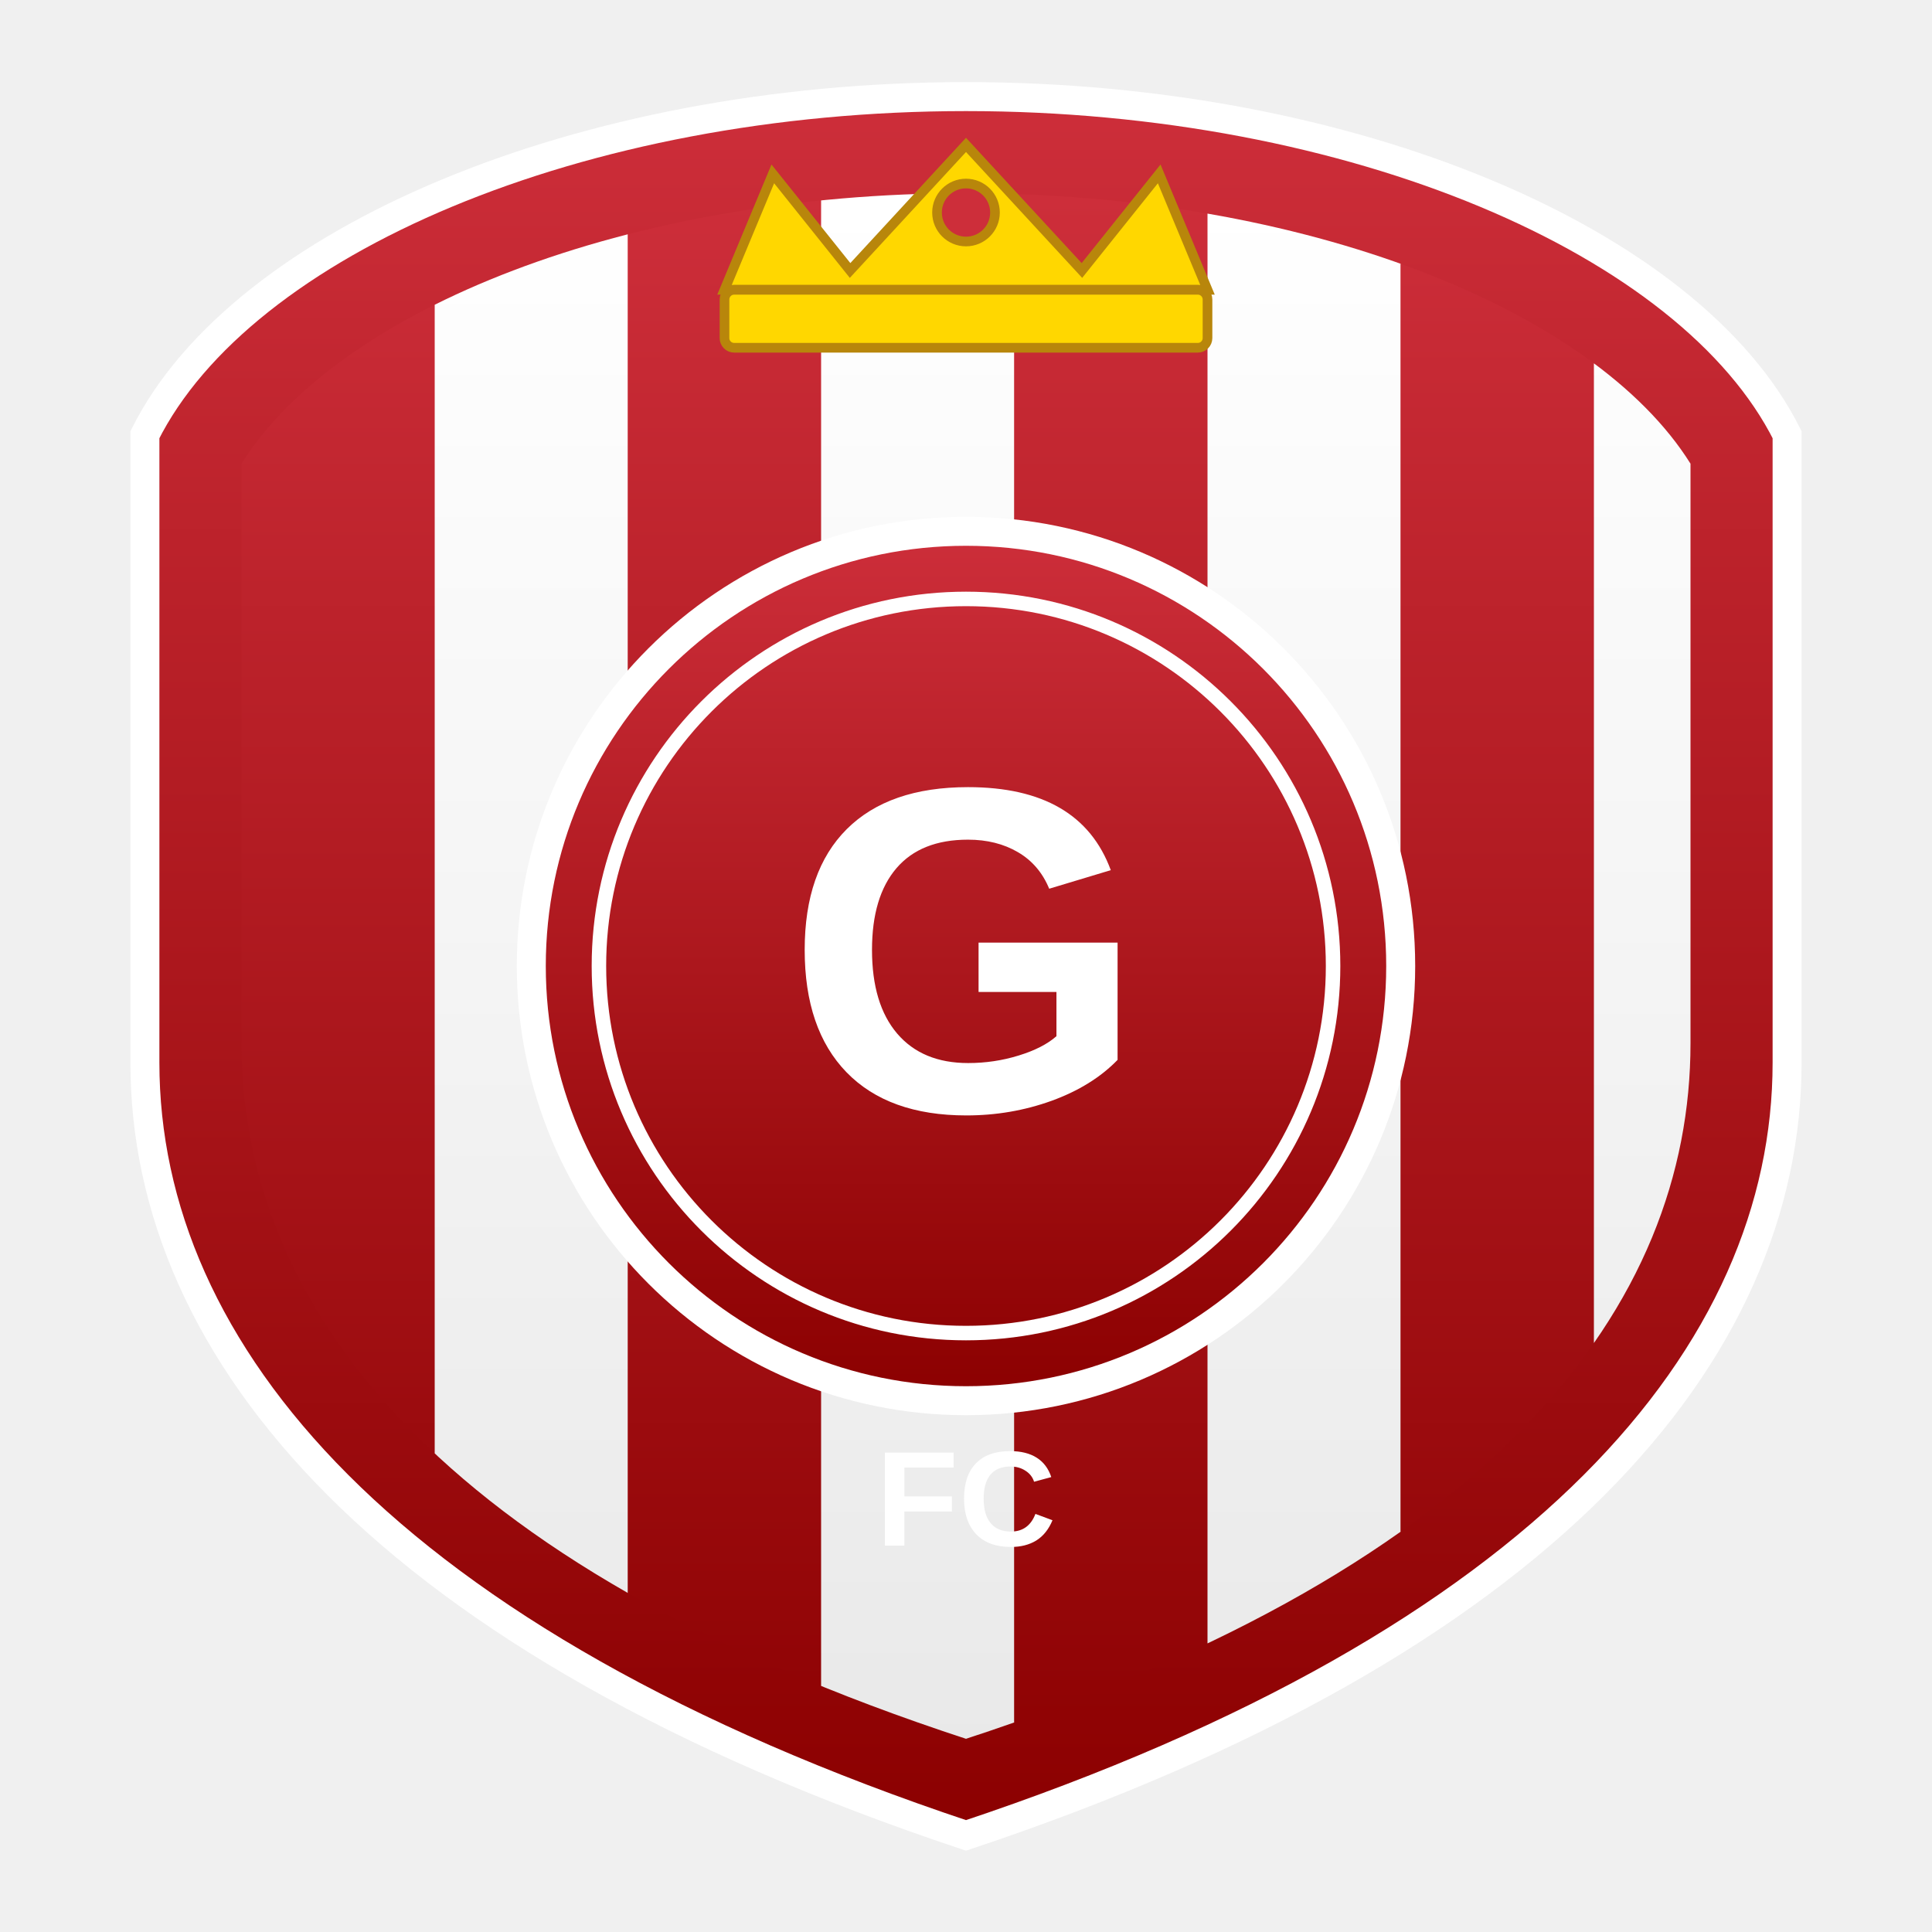
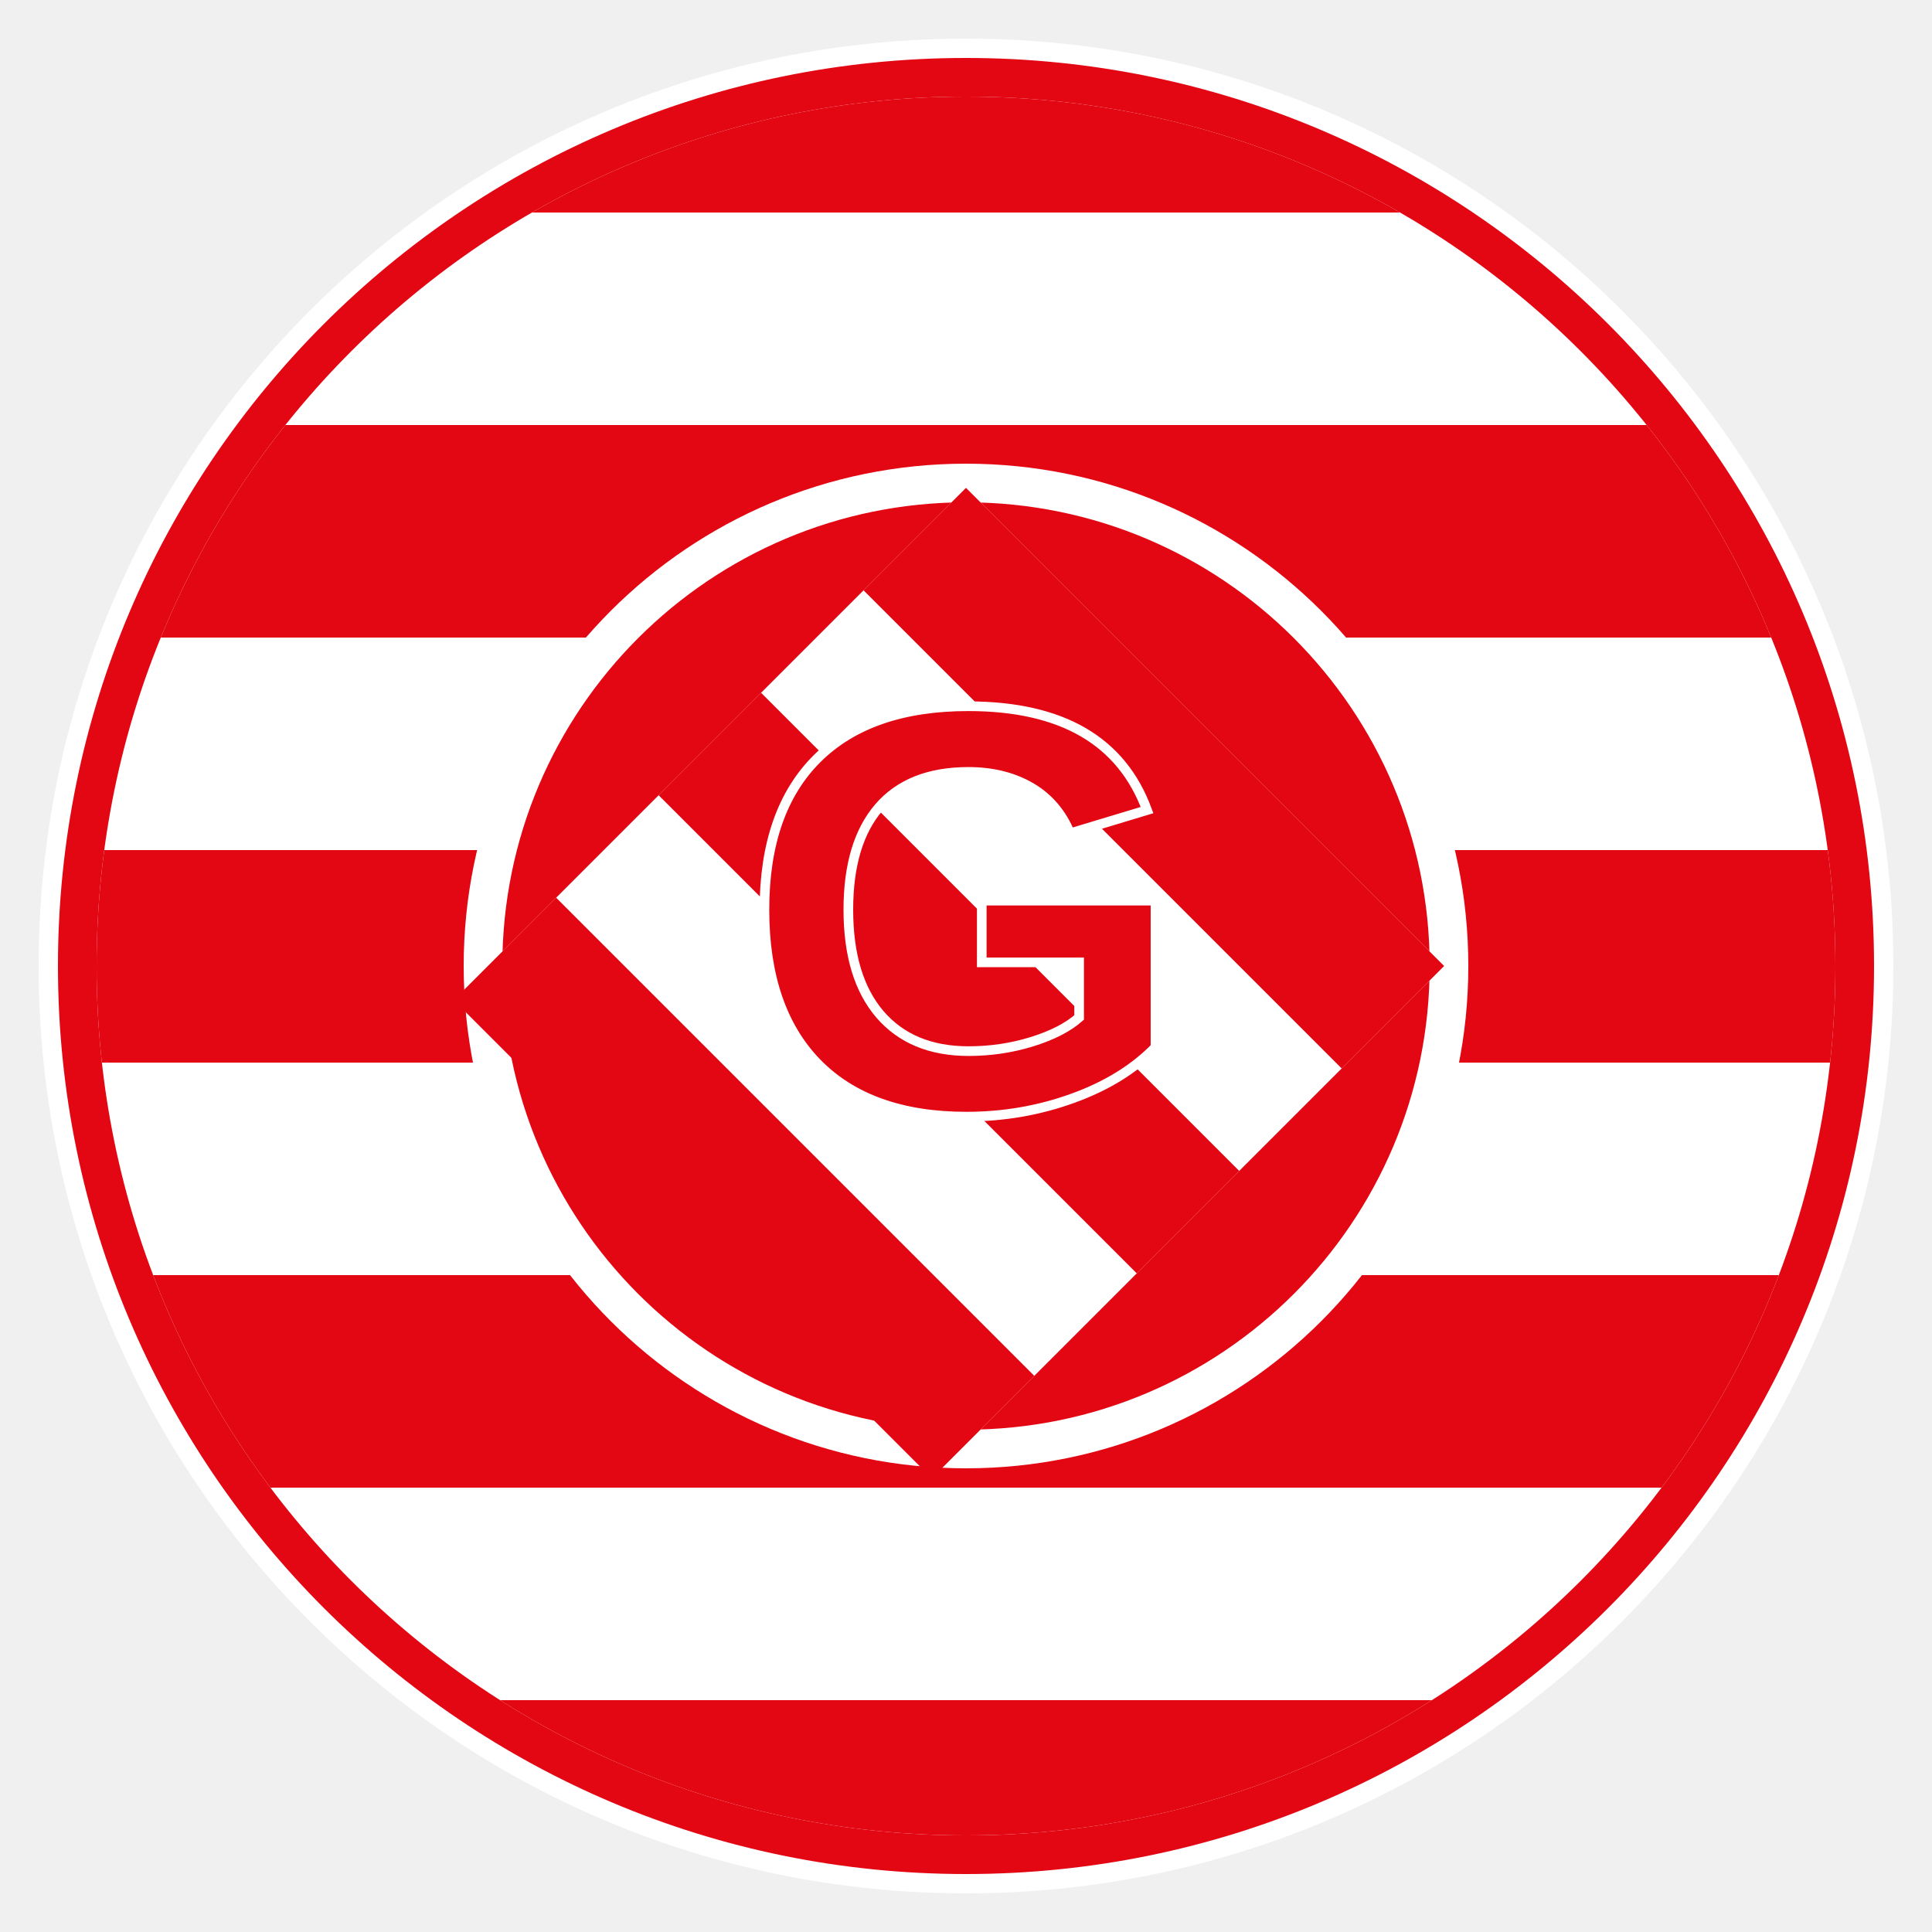
<svg xmlns="http://www.w3.org/2000/svg" viewBox="0 0 200 200">
  <defs>
-     <linearGradient id="redGradient" x1="0%" y1="0%" x2="0%" y2="100%">
-       <stop offset="0%" style="stop-color:#CD2E3A" />
-       <stop offset="100%" style="stop-color:#8B0000" />
-     </linearGradient>
-     <linearGradient id="whiteGradient" x1="0%" y1="0%" x2="0%" y2="100%">
-       <stop offset="0%" style="stop-color:#FFFFFF" />
-       <stop offset="100%" style="stop-color:#E8E8E8" />
-     </linearGradient>
+     <clipPath id="circleClip">
+       <circle cx="100" cy="100" r="90" />
+     </clipPath>
  </defs>
-   <path d="M100 10             C140 10, 175 25, 185 45             L185 110             C185 140, 160 170, 100 190             C40 170, 15 140, 15 110             L15 45             C25 25, 60 10, 100 10 Z" fill="url(#redGradient)" stroke="#FFFFFF" stroke-width="3" />
-   <clipPath id="shieldClip">
-     <path d="M100 20               C135 20, 165 32, 175 48               L175 108               C175 135, 155 162, 100 180               C45 162, 25 135, 25 108               L25 48               C35 32, 65 20, 100 20 Z" />
-   </clipPath>
-   <g clip-path="url(#shieldClip)">
-     <rect x="25" y="20" width="20" height="170" fill="url(#redGradient)" />
-     <rect x="45" y="20" width="20" height="170" fill="url(#whiteGradient)" />
-     <rect x="65" y="20" width="20" height="170" fill="url(#redGradient)" />
-     <rect x="85" y="20" width="20" height="170" fill="url(#whiteGradient)" />
-     <rect x="105" y="20" width="20" height="170" fill="url(#redGradient)" />
-     <rect x="125" y="20" width="20" height="170" fill="url(#whiteGradient)" />
-     <rect x="145" y="20" width="20" height="170" fill="url(#redGradient)" />
-     <rect x="165" y="20" width="20" height="170" fill="url(#whiteGradient)" />
+   <circle cx="100" cy="100" r="95" fill="#E30613" stroke="#FFFFFF" stroke-width="2" />
+   <g clip-path="url(#circleClip)">
+     <rect x="0" y="0" width="200" height="200" fill="#FFFFFF" />
+     <rect x="0" y="0" width="200" height="22" fill="#E30613" />
+     <rect x="0" y="44" width="200" height="22" fill="#E30613" />
+     <rect x="0" y="88" width="200" height="22" fill="#E30613" />
+     <rect x="0" y="132" width="200" height="22" fill="#E30613" />
+     <rect x="0" y="176" width="200" height="22" fill="#E30613" />
  </g>
-   <circle cx="100" cy="100" r="45" fill="url(#redGradient)" stroke="#FFFFFF" stroke-width="3" />
-   <circle cx="100" cy="100" r="38" fill="none" stroke="#FFFFFF" stroke-width="1.5" />
-   <text x="100" y="115" text-anchor="middle" font-family="Arial, sans-serif" font-size="48" font-weight="bold" fill="#FFFFFF">G</text>
-   <text x="100" y="160" text-anchor="middle" font-family="Arial, sans-serif" font-size="14" font-weight="bold" fill="#FFFFFF">FC</text>
-   <g fill="#FFD700" stroke="#B8860B" stroke-width="1">
-     <path d="M75 30 L80 18 L88 28 L100 15 L112 28 L120 18 L125 30 Z" />
-     <rect x="75" y="30" width="50" height="6" rx="1" />
-     <circle cx="100" cy="22" r="3" fill="#CD2E3A" />
+   <circle cx="100" cy="100" r="50" fill="#E30613" stroke="#FFFFFF" stroke-width="4" />
+   <g transform="translate(100, 100) rotate(45)">
+     <rect x="-35" y="-35" width="70" height="70" fill="#FFFFFF" />
+     <rect x="-35" y="-35" width="70" height="15" fill="#E30613" />
+     <rect x="-35" y="-5" width="70" height="15" fill="#E30613" />
+     <rect x="-35" y="25" width="70" height="15" fill="#E30613" />
  </g>
+   <text x="100" y="115" text-anchor="middle" font-family="Arial, sans-serif" font-weight="900" font-size="60" fill="#E30613" stroke="#FFFFFF" stroke-width="1">G</text>
</svg>
